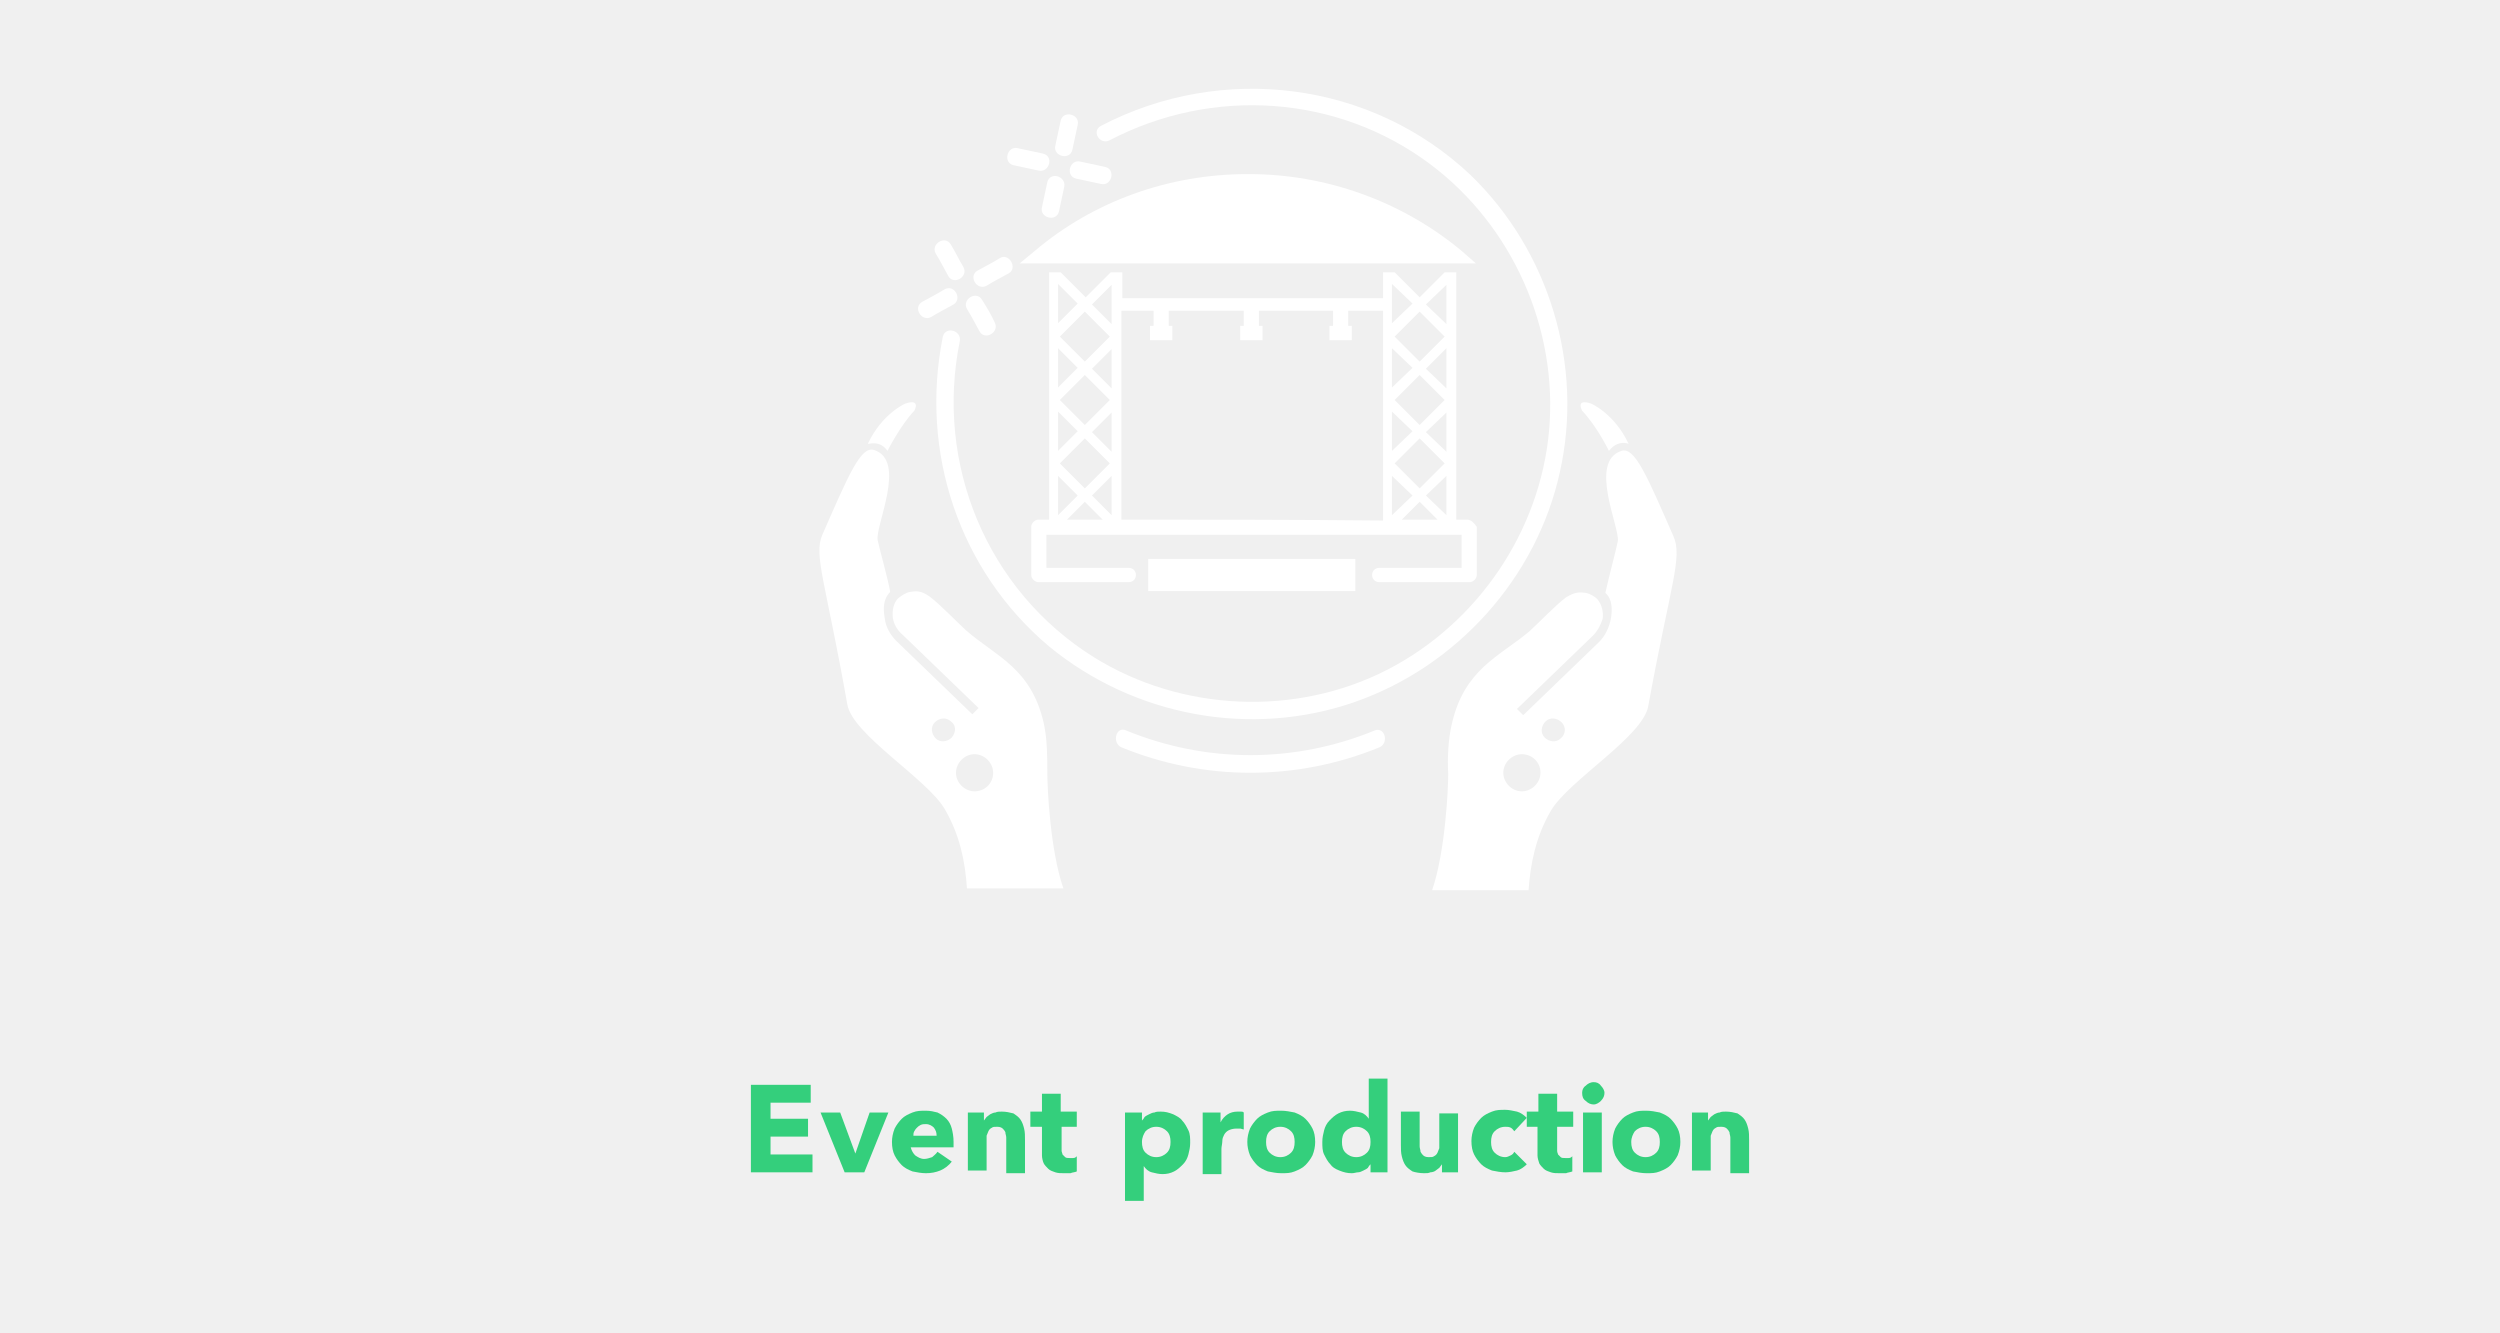
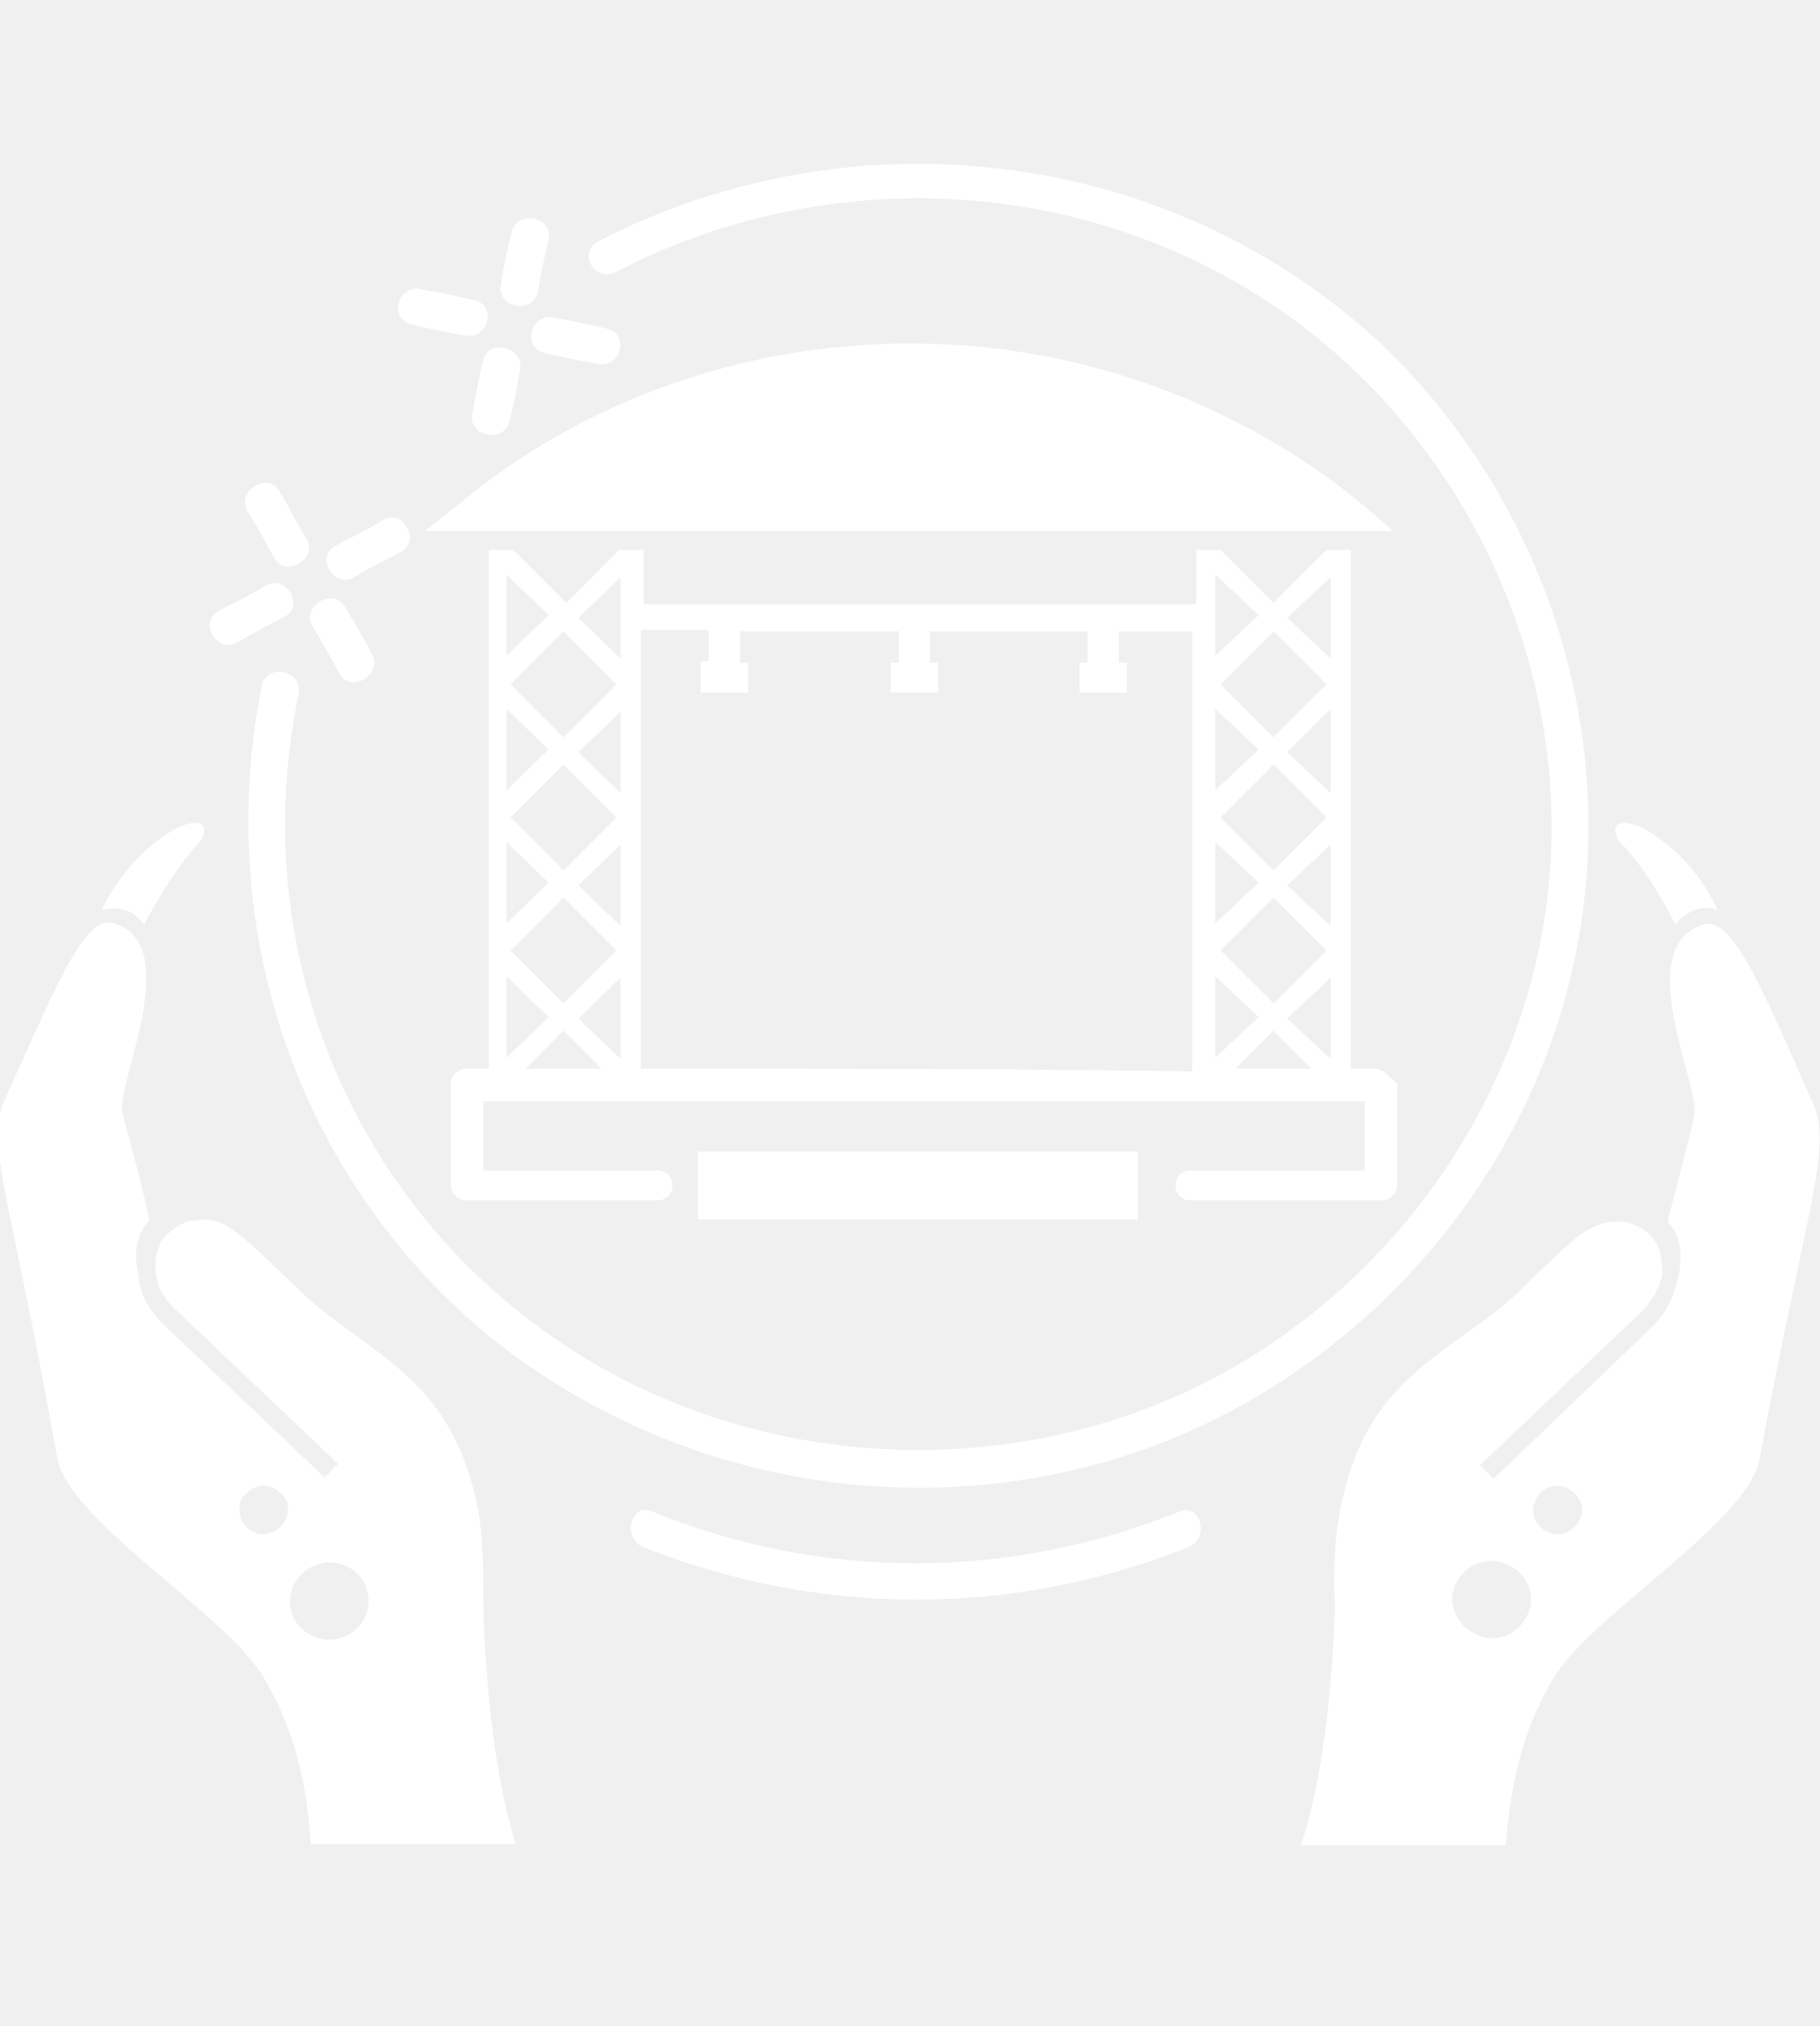
- <svg xmlns="http://www.w3.org/2000/svg" version="1.1" id="Layer_1" x="0px" y="0px" viewBox="0 0 280 149.2" style="enable-background:new 0 0 280 149.2;" xml:space="preserve">
+ <svg xmlns="http://www.w3.org/2000/svg" version="1.1" id="Layer_1" x="0px" y="0px" viewBox="0 0 134 149.2" style="enable-background:new 0 0 134 149.2;" xml:space="preserve">
  <style type="text/css">
	.st0{fill:#FFFFFF;}
- 	.st1{fill:#34CF7C;}
</style>
  <g>
+     <path class="st0" d="M86.9,111.3c-12.6,5.1-26.4,5.1-38.9,0c-1.5-0.7-2.2,1.9-0.7,2.6c13,5.2,27.4,5.2,40.3,0   C89.1,113.2,88.4,110.7,86.9,111.3L86.9,111.3z" />
+     <path class="st0" d="M45.4,20c16.1-8.3,35.6-7,50.1,3.7c12.8,9.5,20,25.4,18.6,41.1c-1.4,15.6-11.2,29.8-25.3,37   c-14.4,7.3-32.2,6.5-45.9-1.9C26.1,89.6,18,70,22,51.1c0.3-1.7-2.2-2.3-2.7-0.7c-3.6,17.8,2.5,36.2,16.6,47.9   c13.3,10.8,31.5,14.2,47.9,8.6c15.9-5.5,28.3-19.2,32-35.5c3.8-16.6-1.7-34.2-14-46C86.3,10.9,63,8,44,17.8   C42.5,18.7,43.9,20.9,45.4,20L45.4,20z" />
    <g>
-       <path class="st0" d="M154,81.8c-9,3.7-18.9,3.7-27.9,0c-1.1-0.5-1.6,1.4-0.5,1.9c9.3,3.8,19.6,3.8,28.9,0    C155.6,83.2,155.1,81.4,154,81.8L154,81.8z" />
-       <path class="st0" d="M124.3,15.7c11.5-6,25.5-5.1,35.9,2.7c9.2,6.9,14.3,18.4,13.3,29.8c-1,11.3-8,21.6-18.1,26.8    c-10.3,5.3-23.1,4.7-32.9-1.4c-12-7.5-17.8-21.7-15-35.4c0.2-1.2-1.6-1.7-1.9-0.5c-2.6,12.9,1.8,26.2,11.9,34.7    c9.5,7.8,22.6,10.3,34.3,6.2c11.4-4,20.3-13.9,22.9-25.7c2.7-12-1.2-24.8-10-33.3C153.6,9.1,136.9,7,123.3,14.1    C122.2,14.7,123.2,16.3,124.3,15.7L124.3,15.7z" />
-       <g>
-         <path class="st0" d="M105.8,32.4c-0.8,0.5-1.6,0.9-2.5,1.4c-1.1,0.6-0.1,2.3,1,1.7c0.8-0.5,1.6-0.9,2.5-1.4     C107.8,33.5,106.9,31.8,105.8,32.4z" />
-         <path class="st0" d="M112,28.9c-0.8,0.5-1.6,0.9-2.5,1.4c-1.1,0.6-0.1,2.3,1,1.7c0.8-0.5,1.6-0.9,2.5-1.4     C114,30,113,28.3,112,28.9z" />
-         <path class="st0" d="M110,33.6c-0.6-1.1-2.3-0.1-1.7,1c0.5,0.8,0.9,1.6,1.4,2.5c0.6,1.1,2.3,0.1,1.7-1     C111,35.2,110.5,34.4,110,33.6z" />
-         <path class="st0" d="M106.5,27.4c-0.6-1.1-2.3-0.1-1.7,1c0.5,0.8,0.9,1.6,1.4,2.5c0.6,1.1,2.3,0.1,1.7-1     C107.4,29.1,107,28.2,106.5,27.4z" />
-       </g>
-       <g>
-         <path class="st0" d="M116.8,17.2c-0.9-0.2-1.9-0.4-2.8-0.6c-1.2-0.3-1.7,1.6-0.5,1.9c0.9,0.2,1.9,0.4,2.8,0.6     C117.5,19.4,118.1,17.5,116.8,17.2z" />
-         <path class="st0" d="M123.8,18.7c-0.9-0.2-1.9-0.4-2.8-0.6c-1.2-0.3-1.7,1.6-0.5,1.9c0.9,0.2,1.9,0.4,2.8,0.6     C124.5,20.9,125,19,123.8,18.7z" />
-         <path class="st0" d="M117.3,20.4c-0.2,0.9-0.4,1.9-0.6,2.8c-0.3,1.2,1.6,1.7,1.9,0.5c0.2-0.9,0.4-1.9,0.6-2.8     C119.4,19.7,117.6,19.2,117.3,20.4z" />
-         <path class="st0" d="M120.7,14c0.3-1.2-1.6-1.7-1.9-0.5c-0.2,0.9-0.4,1.9-0.6,2.8c-0.3,1.2,1.6,1.7,1.9,0.5     C120.3,15.9,120.5,14.9,120.7,14z" />
-       </g>
-       <g>
-         <path class="st0" d="M117.3,86.6c0-1.8,0-3.8-0.4-5.6c-1.4-6.2-5.4-7.5-8.7-10.4c-1-0.9-2.9-2.9-4.1-3.8c-1-0.7-1.5-0.6-2.2-0.5     c-0.5,0.1-0.9,0.4-1.3,0.7c-0.5,0.5-0.7,1.3-0.6,2.2c0.1,0.7,0.5,1.4,1.1,1.9l8.5,8.2l-0.7,0.7l-8.5-8.2     c-0.7-0.7-1.2-1.6-1.3-2.5c-0.2-1.1-0.2-2.2,0.6-3c-0.2-1.3-1.3-5.2-1.4-5.8c-0.3-1.6,3.3-8.9-0.4-10.1c-1.5-0.5-2.9,2.9-5.8,9.5     c-1,2.3,0.4,5.4,2.8,19c0.6,3.4,8.9,8.3,10.9,11.7c1.7,2.9,2.3,5.9,2.5,8.9h10.8C117.6,95.2,117.3,88.1,117.3,86.6z M106.6,82.6     c-0.5,0.5-1.3,0.6-1.8,0.1c-0.5-0.5-0.6-1.3-0.1-1.8s1.3-0.6,1.8-0.1C107.1,81.2,107.1,82,106.6,82.6z M109.5,88.6     c-1.1,0.2-2.2-0.6-2.4-1.7c-0.2-1.1,0.6-2.2,1.7-2.4c1.1-0.2,2.2,0.6,2.4,1.7C111.4,87.3,110.7,88.4,109.5,88.6z" />
-         <path class="st0" d="M99.4,50.5c0,0,1.4-2.8,3-4.5c0,0,0.8-1.4-1-0.8c0,0-2.6,1.1-4.2,4.5C97.2,49.8,98.5,49.2,99.4,50.5z" />
-       </g>
-       <g>
-         <path class="st0" d="M187.4,60c-2.9-6.6-4.3-10-5.8-9.5c-3.7,1.2-0.2,8.5-0.4,10.1c-0.1,0.6-1.1,4.4-1.4,5.8     c0.8,0.7,0.8,1.9,0.6,3c-0.2,0.9-0.6,1.8-1.3,2.5l-8.5,8.2l-0.7-0.7l8.5-8.2c0.6-0.6,0.9-1.3,1.1-1.9c0.1-0.8-0.1-1.6-0.6-2.2     c-0.3-0.3-0.8-0.6-1.3-0.7c-0.7-0.1-1.2-0.1-2.2,0.5c-1.2,0.9-3.1,2.9-4.1,3.8c-3.3,2.8-7.3,4.2-8.7,10.4     c-0.4,1.7-0.5,3.8-0.4,5.6c0,1.5-0.3,8.6-1.8,13h10.8c0.2-2.9,0.8-6,2.5-8.9c2-3.4,10.3-8.3,10.9-11.7     C187.1,65.4,188.5,62.4,187.4,60z M172.5,86.9c-0.2,1.1-1.3,1.9-2.4,1.7c-1.1-0.2-1.9-1.3-1.7-2.4c0.2-1.1,1.3-1.9,2.4-1.7     C172,84.7,172.7,85.8,172.5,86.9z M174.8,82.7c-0.5,0.5-1.3,0.4-1.8-0.1c-0.5-0.5-0.4-1.3,0.1-1.8c0.5-0.5,1.3-0.4,1.8,0.1     C175.4,81.4,175.4,82.2,174.8,82.7z" />
-         <path class="st0" d="M180.2,50.5c1-1.3,2.2-0.8,2.2-0.8c-1.6-3.4-4.2-4.5-4.2-4.5c-1.8-0.6-1,0.8-1,0.8     C178.9,47.8,180.2,50.5,180.2,50.5z" />
-       </g>
-       <rect x="128.6" y="62.6" class="st0" width="23.2" height="3.6" />
-       <g>
-         <path class="st0" d="M114.2,29.5l1.7-1.4c6.6-5.6,15.1-8.6,23.8-8.6h0.2c8.7,0,17.2,3.1,23.8,8.6l1.6,1.4H114.2z" />
-       </g>
-       <path class="st0" d="M164.3,58.2c-0.4,0-0.8,0-1.2,0V30.5h-1.3l-2.8,2.8l-2.8-2.8h-1.3v2.9h-29.2v-2.9h-1.3l-2.8,2.8l-2.8-2.8    h-1.3v27.7c-0.4,0-0.8,0-1.2,0c-0.4,0-0.8,0.4-0.8,0.8c0,1.8,0,3.6,0,5.4c0,0.4,0.4,0.8,0.8,0.8c3.4,0,6.7,0,10.1,0    c1.1,0,1.1-1.6,0-1.6c-3.1,0-6.2,0-9.2,0c0-1.2,0-2.5,0-3.7c13.7,0,27.5,0,41.2,0c1.8,0,3.5,0,5.3,0c0,1.2,0,2.5,0,3.7    c-3.1,0-6.2,0-9.2,0c-1.1,0-1.1,1.6,0,1.6c3.4,0,6.7,0,10.1,0c0.4,0,0.8-0.4,0.8-0.8c0-1.8,0-3.6,0-5.4    C165.1,58.6,164.8,58.2,164.3,58.2z M161.8,37.7l-2.8,2.8l-2.8-2.8l2.8-2.8L161.8,37.7z M156.2,44.8L159,42l2.8,2.8l-2.8,2.8    L156.2,44.8z M161.8,51.9l-2.8,2.8l-2.8-2.8l2.8-2.8L161.8,51.9z M155.9,31.8l2.3,2.2l-2.3,2.2V31.8z M155.9,39l2.3,2.2l-2.3,2.2    V39z M155.9,46.1l2.3,2.2l-2.3,2.2V46.1z M124.3,37.7l-2.8,2.8l-2.8-2.8l2.8-2.8L124.3,37.7z M118.7,44.8l2.8-2.8l2.8,2.8    l-2.8,2.8L118.7,44.8z M124.3,51.9l-2.8,2.8l-2.8-2.8l2.8-2.8L124.3,51.9z M118.5,31.8l2.2,2.2l-2.2,2.2V31.8z M118.5,39l2.2,2.2    l-2.2,2.2V39z M118.5,46.1l2.2,2.2l-2.2,2.2V46.1z M118.5,53.3l2.2,2.2l-2.2,2.2V53.3z M122.3,58.2c-0.9,0-1.8,0-2.8,0l2-2l2,2    C123.1,58.2,122.7,58.2,122.3,58.2z M124.5,57.7l-2.2-2.2l2.2-2.2V57.7z M124.5,50.6l-2.2-2.2l2.2-2.2V50.6z M124.5,43.5l-2.2-2.2    l2.2-2.2V43.5z M124.5,36.3l-2.2-2.2l2.2-2.2V36.3z M125.6,58.2V34.8h3.6v1.7h-0.4v1.6h2.5v-1.6h-0.4v-1.7h8.4v1.7h-0.4v1.6h2.5    v-1.6H141v-1.7h8.3v1.7h-0.4v1.6h2.5v-1.6H151v-1.7h3.9v23.5C145.1,58.2,135.4,58.2,125.6,58.2z M155.9,53.3l2.3,2.2l-2.3,2.2    V53.3z M157,58.2l2-2l2,2C159.6,58.2,158.3,58.2,157,58.2z M162,57.7l-2.3-2.2l2.3-2.2V57.7z M162,50.6l-2.3-2.2l2.3-2.2V50.6z     M162,43.5l-2.3-2.2L162,39V43.5z M162,36.3l-2.3-2.2l2.3-2.2V36.3z" />
+       <path class="st0" d="M19.6,43.1c-1.1,0.7-2.2,1.2-3.5,1.9c-1.5,0.8-0.1,3.2,1.4,2.3c1.1-0.7,2.2-1.2,3.5-1.9    C22.4,44.6,21.1,42.3,19.6,43.1z" />
+       <path class="st0" d="M28.2,38.3c-1.1,0.7-2.2,1.2-3.5,1.9c-1.5,0.8-0.1,3.2,1.4,2.3c1.1-0.7,2.2-1.2,3.5-1.9    C31,39.8,29.6,37.4,28.2,38.3z" />
+       <path class="st0" d="M25.4,44.7c-0.8-1.5-3.2-0.1-2.4,1.4c0.7,1.1,1.3,2.2,2,3.5c0.8,1.5,3.2,0.1,2.4-1.4    C26.8,47,26.1,45.8,25.4,44.7z" />
+       <path class="st0" d="M20.6,36.2c-0.8-1.5-3.2-0.1-2.4,1.4c0.7,1.1,1.3,2.2,2,3.5c0.8,1.5,3.2,0.1,2.4-1.4    C21.8,38.5,21.3,37.3,20.6,36.2z" />
    </g>
    <g>
-       <g>
-         <path class="st1" d="M84.2,121.5h6.6v2h-4.5v1.8h4.2v2h-4.2v2h4.7v2h-6.9V121.5z" />
-         <path class="st1" d="M91.9,124.6h2.2l1.7,4.6h0l1.6-4.6h2.1l-2.7,6.7h-2.2L91.9,124.6z" />
-         <path class="st1" d="M106.6,130.1c-0.3,0.4-0.8,0.8-1.3,1c-0.5,0.2-1,0.3-1.6,0.3c-0.5,0-1-0.1-1.5-0.2c-0.5-0.2-0.9-0.4-1.2-0.7     c-0.3-0.3-0.6-0.7-0.8-1.1c-0.2-0.4-0.3-0.9-0.3-1.5c0-0.5,0.1-1,0.3-1.5c0.2-0.4,0.5-0.8,0.8-1.1c0.3-0.3,0.7-0.5,1.2-0.7     c0.5-0.2,0.9-0.2,1.5-0.2c0.5,0,0.9,0.1,1.3,0.2c0.4,0.2,0.7,0.4,1,0.7c0.3,0.3,0.5,0.7,0.6,1.1c0.1,0.4,0.2,0.9,0.2,1.5v0.6     h-4.8c0.1,0.4,0.3,0.7,0.5,0.9c0.3,0.2,0.6,0.4,1,0.4c0.3,0,0.6-0.1,0.9-0.2c0.2-0.2,0.4-0.3,0.6-0.6L106.6,130.1z M104.9,127.2     c0-0.4-0.1-0.6-0.3-0.9c-0.2-0.2-0.5-0.4-0.9-0.4c-0.2,0-0.4,0-0.6,0.1c-0.2,0.1-0.3,0.2-0.4,0.3c-0.1,0.1-0.2,0.2-0.3,0.4     c-0.1,0.2-0.1,0.3-0.1,0.5H104.9z" />
-         <path class="st1" d="M108.2,124.6h2v0.9h0c0.1-0.1,0.2-0.3,0.3-0.4c0.1-0.1,0.3-0.2,0.4-0.3c0.2-0.1,0.4-0.2,0.6-0.2     c0.2-0.1,0.4-0.1,0.7-0.1c0.5,0,0.9,0.1,1.3,0.2c0.3,0.2,0.6,0.4,0.8,0.7c0.2,0.3,0.3,0.6,0.4,1c0.1,0.4,0.1,0.8,0.1,1.3v3.7     h-2.1V128c0-0.2,0-0.4,0-0.6c0-0.2-0.1-0.4-0.1-0.6c-0.1-0.2-0.2-0.3-0.3-0.4c-0.1-0.1-0.3-0.2-0.6-0.2c-0.3,0-0.5,0-0.6,0.1     c-0.2,0.1-0.3,0.2-0.4,0.4c-0.1,0.2-0.1,0.3-0.2,0.5c0,0.2,0,0.4,0,0.6v3.3h-2.1V124.6z" />
-         <path class="st1" d="M120.7,126.2h-1.8v2.2c0,0.2,0,0.4,0,0.5s0.1,0.3,0.1,0.4c0.1,0.1,0.2,0.2,0.3,0.3c0.1,0.1,0.3,0.1,0.5,0.1     c0.1,0,0.3,0,0.4,0c0.2,0,0.3-0.1,0.4-0.2v1.7c-0.2,0.1-0.5,0.1-0.7,0.2c-0.2,0-0.5,0-0.7,0c-0.4,0-0.7,0-1-0.1     c-0.3-0.1-0.6-0.2-0.8-0.4c-0.2-0.2-0.4-0.4-0.5-0.6s-0.2-0.6-0.2-0.9v-3.2h-1.3v-1.7h1.3v-2h2.1v2h1.8V126.2z" />
-         <path class="st1" d="M126,124.6h1.9v0.9h0c0.1-0.1,0.2-0.2,0.3-0.4c0.1-0.1,0.3-0.2,0.5-0.3c0.2-0.1,0.4-0.2,0.6-0.2     c0.2-0.1,0.4-0.1,0.7-0.1c0.5,0,0.9,0.1,1.4,0.3c0.4,0.2,0.8,0.4,1,0.7c0.3,0.3,0.5,0.7,0.7,1.1c0.2,0.4,0.2,0.9,0.2,1.4     c0,0.5-0.1,0.9-0.2,1.3c-0.1,0.4-0.3,0.8-0.6,1.1c-0.3,0.3-0.6,0.6-1,0.8c-0.4,0.2-0.8,0.3-1.3,0.3c-0.4,0-0.8-0.1-1.2-0.2     c-0.4-0.1-0.7-0.4-0.9-0.7h0v3.9H126V124.6z M127.9,127.9c0,0.5,0.1,0.9,0.4,1.2c0.3,0.3,0.7,0.5,1.2,0.5c0.5,0,0.9-0.2,1.2-0.5     c0.3-0.3,0.4-0.7,0.4-1.2s-0.1-0.9-0.4-1.2c-0.3-0.3-0.7-0.5-1.2-0.5c-0.5,0-0.9,0.2-1.2,0.5C128.1,127,127.9,127.4,127.9,127.9z     " />
-         <path class="st1" d="M134.6,124.6h2.1v1.1h0c0.2-0.4,0.5-0.7,0.8-0.9c0.3-0.2,0.7-0.3,1.1-0.3c0.1,0,0.2,0,0.4,0     c0.1,0,0.2,0,0.3,0.1v1.9c-0.1,0-0.3-0.1-0.4-0.1c-0.1,0-0.3,0-0.4,0c-0.4,0-0.7,0.1-0.9,0.2c-0.2,0.1-0.4,0.3-0.5,0.5     c-0.1,0.2-0.2,0.4-0.2,0.7c0,0.3-0.1,0.6-0.1,0.9v2.8h-2.1V124.6z" />
-         <path class="st1" d="M139.7,127.9c0-0.5,0.1-1,0.3-1.5c0.2-0.4,0.5-0.8,0.8-1.1c0.3-0.3,0.7-0.5,1.2-0.7c0.5-0.2,0.9-0.2,1.5-0.2     c0.5,0,1,0.1,1.5,0.2c0.5,0.2,0.9,0.4,1.2,0.7c0.3,0.3,0.6,0.7,0.8,1.1c0.2,0.4,0.3,0.9,0.3,1.5c0,0.5-0.1,1-0.3,1.5     c-0.2,0.4-0.5,0.8-0.8,1.1c-0.3,0.3-0.7,0.5-1.2,0.7c-0.5,0.2-0.9,0.2-1.5,0.2c-0.5,0-1-0.1-1.5-0.2c-0.5-0.2-0.9-0.4-1.2-0.7     c-0.3-0.3-0.6-0.7-0.8-1.1C139.8,128.9,139.7,128.4,139.7,127.9z M141.8,127.9c0,0.5,0.1,0.9,0.4,1.2c0.3,0.3,0.7,0.5,1.2,0.5     c0.5,0,0.9-0.2,1.2-0.5c0.3-0.3,0.4-0.7,0.4-1.2s-0.1-0.9-0.4-1.2c-0.3-0.3-0.7-0.5-1.2-0.5c-0.5,0-0.9,0.2-1.2,0.5     C141.9,127,141.8,127.4,141.8,127.9z" />
-         <path class="st1" d="M155.4,131.3h-1.9v-0.9h0c-0.1,0.1-0.2,0.2-0.3,0.4c-0.1,0.1-0.3,0.2-0.5,0.3s-0.4,0.2-0.6,0.2     s-0.4,0.1-0.7,0.1c-0.5,0-0.9-0.1-1.4-0.3s-0.8-0.4-1-0.7c-0.3-0.3-0.5-0.7-0.7-1.1c-0.2-0.4-0.2-0.9-0.2-1.4     c0-0.5,0.1-0.9,0.2-1.3c0.1-0.4,0.3-0.8,0.6-1.1c0.3-0.3,0.6-0.6,1-0.8c0.4-0.2,0.8-0.3,1.3-0.3c0.4,0,0.8,0.1,1.2,0.2     c0.4,0.1,0.7,0.4,0.9,0.7h0v-4.5h2.1V131.3z M153.5,127.9c0-0.5-0.1-0.9-0.4-1.2c-0.3-0.3-0.7-0.5-1.2-0.5     c-0.5,0-0.9,0.2-1.2,0.5c-0.3,0.3-0.4,0.7-0.4,1.2s0.1,0.9,0.4,1.2c0.3,0.3,0.7,0.5,1.2,0.5c0.5,0,0.9-0.2,1.2-0.5     C153.4,128.8,153.5,128.4,153.5,127.9z" />
-         <path class="st1" d="M163.5,131.3h-2v-0.9h0c-0.1,0.1-0.2,0.3-0.3,0.4c-0.1,0.1-0.3,0.2-0.4,0.3s-0.4,0.2-0.6,0.2     c-0.2,0.1-0.4,0.1-0.7,0.1c-0.5,0-1-0.1-1.3-0.2c-0.3-0.2-0.6-0.4-0.8-0.7c-0.2-0.3-0.3-0.6-0.4-1c-0.1-0.4-0.1-0.8-0.1-1.3v-3.7     h2.1v3.3c0,0.2,0,0.4,0,0.6c0,0.2,0.1,0.4,0.1,0.6c0.1,0.2,0.2,0.3,0.3,0.4c0.1,0.1,0.3,0.2,0.6,0.2c0.3,0,0.5,0,0.6-0.1     c0.2-0.1,0.3-0.2,0.4-0.4c0.1-0.2,0.1-0.3,0.2-0.5c0-0.2,0-0.4,0-0.6v-3.3h2.1V131.3z" />
-         <path class="st1" d="M169.6,126.7c-0.1-0.1-0.2-0.3-0.4-0.4c-0.2-0.1-0.4-0.1-0.6-0.1c-0.5,0-0.9,0.2-1.2,0.5     c-0.3,0.3-0.4,0.7-0.4,1.2s0.1,0.9,0.4,1.2c0.3,0.3,0.7,0.5,1.2,0.5c0.2,0,0.4-0.1,0.6-0.2c0.2-0.1,0.3-0.2,0.4-0.4l1.4,1.4     c-0.3,0.3-0.7,0.6-1.1,0.7c-0.4,0.1-0.9,0.2-1.3,0.2c-0.5,0-1-0.1-1.5-0.2c-0.5-0.2-0.9-0.4-1.2-0.7c-0.3-0.3-0.6-0.7-0.8-1.1     c-0.2-0.4-0.3-0.9-0.3-1.5c0-0.5,0.1-1,0.3-1.5c0.2-0.4,0.5-0.8,0.8-1.1c0.3-0.3,0.7-0.5,1.2-0.7c0.5-0.2,0.9-0.2,1.5-0.2     c0.4,0,0.8,0.1,1.3,0.2c0.4,0.1,0.8,0.4,1.1,0.7L169.6,126.7z" />
-         <path class="st1" d="M176.2,126.2h-1.8v2.2c0,0.2,0,0.4,0,0.5c0,0.2,0.1,0.3,0.1,0.4c0.1,0.1,0.2,0.2,0.3,0.3     c0.1,0.1,0.3,0.1,0.5,0.1c0.1,0,0.3,0,0.4,0c0.2,0,0.3-0.1,0.4-0.2v1.7c-0.2,0.1-0.5,0.1-0.7,0.2c-0.2,0-0.5,0-0.7,0     c-0.4,0-0.7,0-1-0.1c-0.3-0.1-0.6-0.2-0.8-0.4c-0.2-0.2-0.4-0.4-0.5-0.6c-0.1-0.3-0.2-0.6-0.2-0.9v-3.2H171v-1.7h1.3v-2h2.1v2     h1.8V126.2z" />
-         <path class="st1" d="M177.2,122.4c0-0.3,0.1-0.6,0.4-0.8c0.2-0.2,0.5-0.4,0.9-0.4c0.3,0,0.6,0.1,0.8,0.4c0.2,0.2,0.4,0.5,0.4,0.8     c0,0.3-0.1,0.6-0.4,0.9c-0.2,0.2-0.5,0.4-0.8,0.4c-0.3,0-0.6-0.1-0.9-0.4C177.3,123.1,177.2,122.8,177.2,122.4z M177.3,124.6h2.1     v6.7h-2.1V124.6z" />
-         <path class="st1" d="M180.6,127.9c0-0.5,0.1-1,0.3-1.5c0.2-0.4,0.5-0.8,0.8-1.1c0.3-0.3,0.7-0.5,1.2-0.7c0.5-0.2,0.9-0.2,1.5-0.2     c0.5,0,1,0.1,1.5,0.2c0.5,0.2,0.9,0.4,1.2,0.7c0.3,0.3,0.6,0.7,0.8,1.1c0.2,0.4,0.3,0.9,0.3,1.5c0,0.5-0.1,1-0.3,1.5     c-0.2,0.4-0.5,0.8-0.8,1.1c-0.3,0.3-0.7,0.5-1.2,0.7c-0.5,0.2-0.9,0.2-1.5,0.2c-0.5,0-1-0.1-1.5-0.2c-0.5-0.2-0.9-0.4-1.2-0.7     c-0.3-0.3-0.6-0.7-0.8-1.1C180.7,128.9,180.6,128.4,180.6,127.9z M182.7,127.9c0,0.5,0.1,0.9,0.4,1.2c0.3,0.3,0.7,0.5,1.2,0.5     c0.5,0,0.9-0.2,1.2-0.5c0.3-0.3,0.4-0.7,0.4-1.2s-0.1-0.9-0.4-1.2c-0.3-0.3-0.7-0.5-1.2-0.5c-0.5,0-0.9,0.2-1.2,0.5     C182.9,127,182.7,127.4,182.7,127.9z" />
-         <path class="st1" d="M189.3,124.6h2v0.9h0c0.1-0.1,0.2-0.3,0.3-0.4c0.1-0.1,0.3-0.2,0.4-0.3c0.2-0.1,0.4-0.2,0.6-0.2     c0.2-0.1,0.4-0.1,0.7-0.1c0.5,0,0.9,0.1,1.3,0.2c0.3,0.2,0.6,0.4,0.8,0.7c0.2,0.3,0.3,0.6,0.4,1c0.1,0.4,0.1,0.8,0.1,1.3v3.7     h-2.1V128c0-0.2,0-0.4,0-0.6c0-0.2-0.1-0.4-0.1-0.6c-0.1-0.2-0.2-0.3-0.3-0.4c-0.1-0.1-0.3-0.2-0.6-0.2c-0.3,0-0.5,0-0.6,0.1     c-0.2,0.1-0.3,0.2-0.4,0.4c-0.1,0.2-0.1,0.3-0.2,0.5c0,0.2,0,0.4,0,0.6v3.3h-2.1V124.6z" />
-       </g>
+       <path class="st0" d="M34.9,22.1c-1.3-0.3-2.7-0.6-3.9-0.8c-1.7-0.4-2.4,2.2-0.7,2.6c1.3,0.3,2.7,0.6,3.9,0.8    C35.9,25.1,36.7,22.5,34.9,22.1z" />
+       <path class="st0" d="M44.7,24.2c-1.3-0.3-2.7-0.6-3.9-0.8c-1.7-0.4-2.4,2.2-0.7,2.6c1.3,0.3,2.7,0.6,3.9,0.8    C45.7,27.2,46.4,24.6,44.7,24.2z" />
+       <path class="st0" d="M35.6,26.5c-0.3,1.2-0.6,2.6-0.8,3.9c-0.4,1.7,2.2,2.3,2.7,0.7c0.3-1.2,0.6-2.6,0.8-3.9    C38.6,25.6,36,24.9,35.6,26.5z" />
+       <path class="st0" d="M40.4,17.7c0.4-1.7-2.2-2.3-2.7-0.7c-0.3,1.2-0.6,2.6-0.8,3.9c-0.4,1.7,2.2,2.3,2.7,0.7    C39.8,20.3,40.1,18.9,40.4,17.7z" />
    </g>
+     <g>
+       <path class="st0" d="M35.6,117.9c0-2.5,0-5.2-0.6-7.7c-2-8.6-7.5-10.4-12.1-14.4c-1.4-1.2-4-4-5.7-5.2c-1.4-1-2.1-0.8-3.1-0.7    c-0.7,0.1-1.3,0.6-1.8,1c-0.7,0.7-1,1.8-0.8,3c0.1,1,0.7,1.9,1.5,2.6l11.9,11.3l-1,1L12,97.5c-1-1-1.7-2.2-1.8-3.5    c-0.3-1.5-0.3-3,0.8-4.1c-0.3-1.8-1.8-7.2-2-8c-0.4-2.2,4.6-12.3-0.6-13.9c-2.1-0.7-4,4-8.1,13.1c-1.4,3.2,0.6,7.5,3.9,26.2    c0.8,4.7,12.4,11.5,15.2,16.2c2.4,4,3.2,8.1,3.5,12.3h15.1C36,129.8,35.6,120,35.6,117.9z M20.7,112.4c-0.7,0.7-1.8,0.8-2.5,0.1    c-0.7-0.7-0.8-1.8-0.1-2.5c0.7-0.7,1.8-0.8,2.5-0.1C21.4,110.5,21.4,111.6,20.7,112.4z M24.7,120.7c-1.5,0.3-3.1-0.8-3.3-2.3    c-0.3-1.5,0.8-3,2.4-3.3c1.5-0.3,3.1,0.8,3.3,2.3C27.4,118.9,26.4,120.4,24.7,120.7z" />
+       <path class="st0" d="M10.6,68.1c0,0,2-3.9,4.2-6.2c0,0,1.1-1.9-1.4-1.1c0,0-3.6,1.5-5.9,6.2C7.6,67.1,9.4,66.3,10.6,68.1z" />
+     </g>
+     <g>
+       <path class="st0" d="M133.5,81.2c-4-9.1-6-13.8-8.1-13.1c-5.2,1.7-0.3,11.7-0.6,13.9c-0.1,0.8-1.5,6.1-2,8c1.1,1,1.1,2.6,0.8,4.1    c-0.3,1.2-0.8,2.5-1.8,3.5L110,108.9l-1-1l11.9-11.3c0.8-0.8,1.3-1.8,1.5-2.6c0.1-1.1-0.1-2.2-0.8-3c-0.4-0.4-1.1-0.8-1.8-1    c-1-0.1-1.7-0.1-3.1,0.7c-1.7,1.2-4.3,4-5.7,5.2c-4.6,3.9-10.2,5.8-12.1,14.4c-0.6,2.3-0.7,5.2-0.6,7.7c0,2.1-0.4,11.9-2.5,17.9    h15.1c0.3-4,1.1-8.3,3.5-12.3c2.8-4.7,14.4-11.5,15.2-16.2C133.1,88.6,135,84.5,133.5,81.2z M112.7,118.3    c-0.3,1.5-1.8,2.6-3.3,2.3c-1.5-0.3-2.7-1.8-2.4-3.3c0.3-1.5,1.8-2.6,3.3-2.3C112,115.3,113,116.8,112.7,118.3z M115.9,112.5    c-0.7,0.7-1.8,0.6-2.5-0.1c-0.7-0.7-0.6-1.8,0.1-2.5c0.7-0.7,1.8-0.6,2.5,0.1C116.7,110.7,116.7,111.8,115.9,112.5z" />
+       <path class="st0" d="M123.4,68.1c1.4-1.8,3.1-1.1,3.1-1.1c-2.2-4.7-5.9-6.2-5.9-6.2c-2.5-0.8-1.4,1.1-1.4,1.1    C121.6,64.3,123.4,68.1,123.4,68.1z" />
+     </g>
+     <rect x="51.4" y="84.8" class="st0" width="32.4" height="5" />
+     <g>
+       <path class="st0" d="M31.3,39.1l2.4-1.9c9.2-7.7,21.1-11.9,33.2-11.9h0.3c12.1,0,24,4.3,33.2,11.9l2.2,1.9H31.3z" />
+     </g>
+     <path class="st0" d="M101.2,78.7c-0.6,0-1.1,0-1.7,0V40.5h-1.8l-3.9,3.9l-3.9-3.9h-1.8v4H47.4v-4h-1.8l-3.9,3.9l-3.9-3.9h-1.8v38.2   c-0.6,0-1.1,0-1.7,0c-0.6,0-1.1,0.6-1.1,1.1c0,2.5,0,5,0,7.5c0,0.6,0.6,1.1,1.1,1.1c4.7,0,9.4,0,14.1,0c1.5,0,1.5-2.2,0-2.2   c-4.3,0-8.7,0-12.8,0c0-1.7,0-3.5,0-5.1c19.1,0,38.4,0,57.5,0c2.5,0,4.9,0,7.4,0c0,1.7,0,3.5,0,5.1c-4.3,0-8.7,0-12.8,0   c-1.5,0-1.5,2.2,0,2.2c4.7,0,9.4,0,14.1,0c0.6,0,1.1-0.6,1.1-1.1c0-2.5,0-5,0-7.5C102.3,79.3,101.9,78.7,101.2,78.7z M97.7,50.4   l-3.9,3.9l-3.9-3.9l3.9-3.9L97.7,50.4z M89.9,60.2l3.9-3.9l3.9,3.9l-3.9,3.9L89.9,60.2z M97.7,70l-3.9,3.9L89.9,70l3.9-3.9L97.7,70   z M89.5,42.3l3.2,3l-3.2,3V42.3z M89.5,52.2l3.2,3l-3.2,3V52.2z M89.5,62l3.2,3l-3.2,3V62z M45.4,50.4l-3.9,3.9l-3.9-3.9l3.9-3.9   L45.4,50.4z M37.6,60.2l3.9-3.9l3.9,3.9l-3.9,3.9L37.6,60.2z M45.4,70l-3.9,3.9L37.6,70l3.9-3.9L45.4,70z M37.3,42.3l3.1,3l-3.1,3   V42.3z M37.3,52.2l3.1,3l-3.1,3V52.2z M37.3,62l3.1,3l-3.1,3V62z M37.3,71.9l3.1,3l-3.1,3V71.9z M42.6,78.7c-1.3,0-2.5,0-3.9,0   l2.8-2.8l2.8,2.8C43.7,78.7,43.2,78.7,42.6,78.7z M45.7,78l-3.1-3l3.1-3V78z M45.7,68.2l-3.1-3l3.1-3V68.2z M45.7,58.4l-3.1-3   l3.1-3V58.4z M45.7,48.5l-3.1-3l3.1-3V48.5z M47.2,78.7V46.4h5v2.3h-0.6V51h3.5v-2.2h-0.6v-2.3h11.7v2.3h-0.6V51h3.5v-2.2h-0.6   v-2.3h11.6v2.3h-0.6V51h3.5v-2.2h-0.6v-2.3h5.4v32.4C74.4,78.7,60.9,78.7,47.2,78.7z M89.5,71.9l3.2,3l-3.2,3V71.9z M91,78.7   l2.8-2.8l2.8,2.8C94.7,78.7,92.9,78.7,91,78.7z M98,78l-3.2-3l3.2-3V78z M98,68.2l-3.2-3l3.2-3V68.2z M98,58.4l-3.2-3l3.2-3.2V58.4   z M98,48.5l-3.2-3l3.2-3V48.5z" />
  </g>
</svg>
